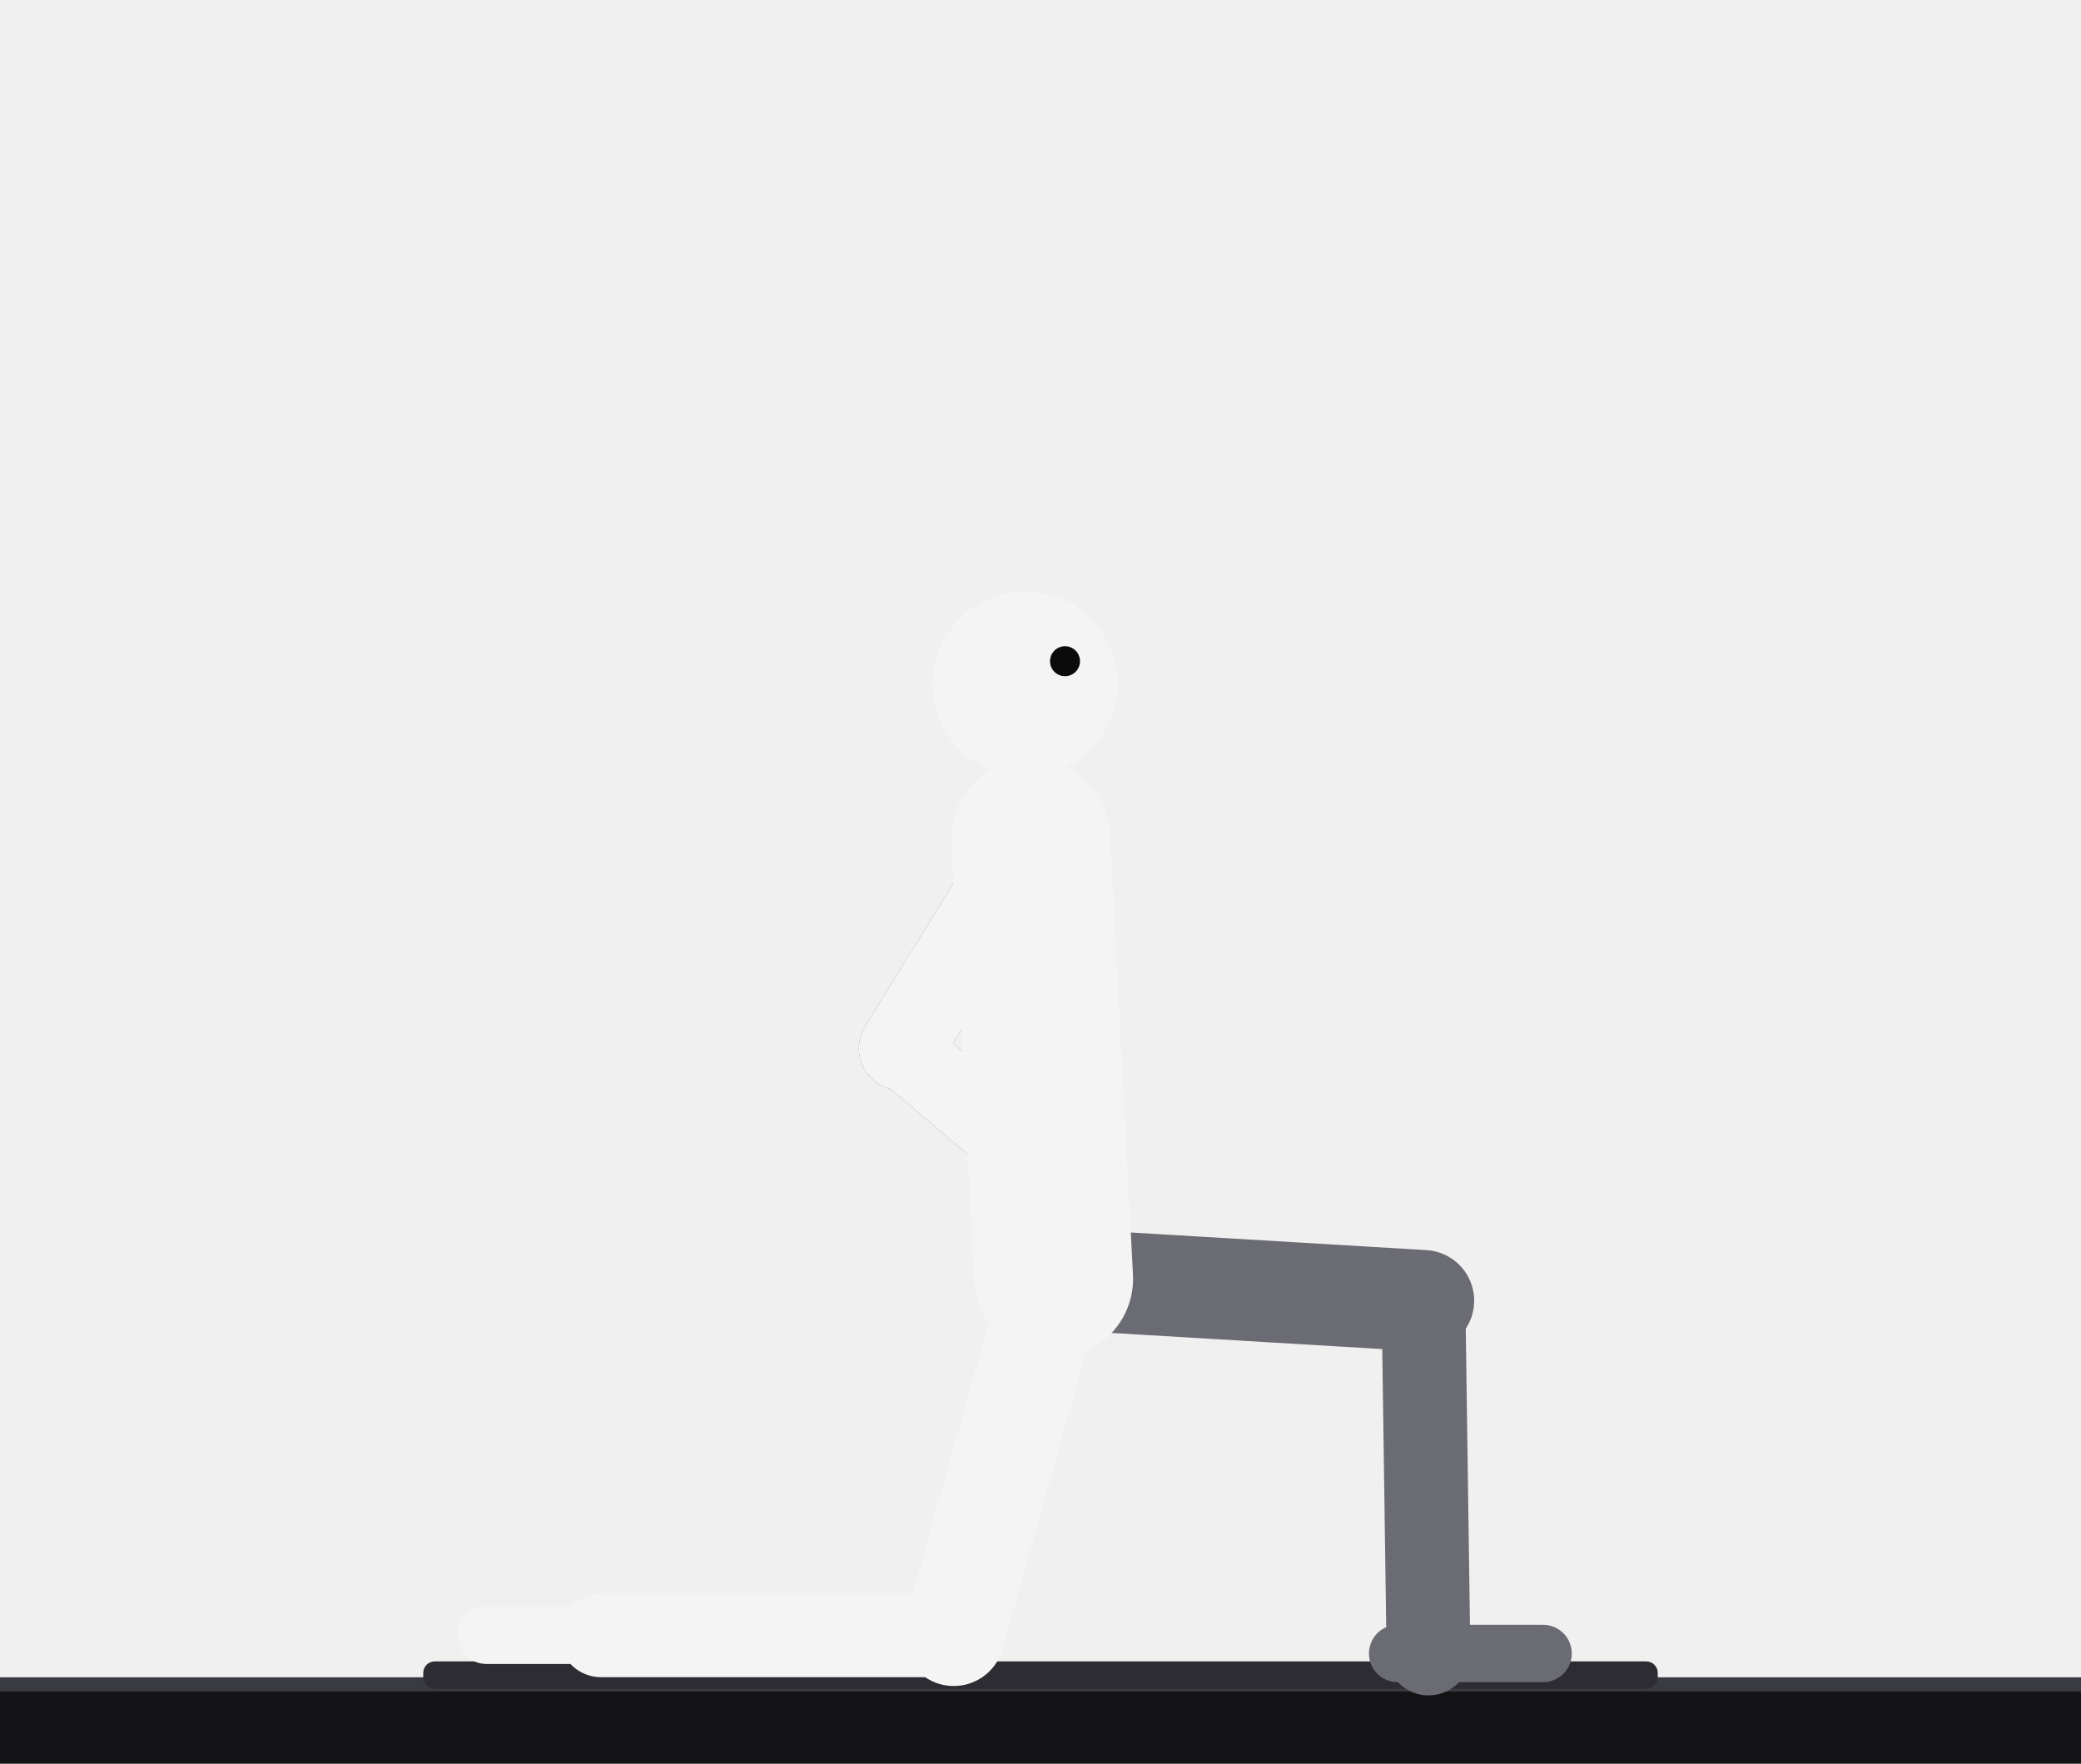
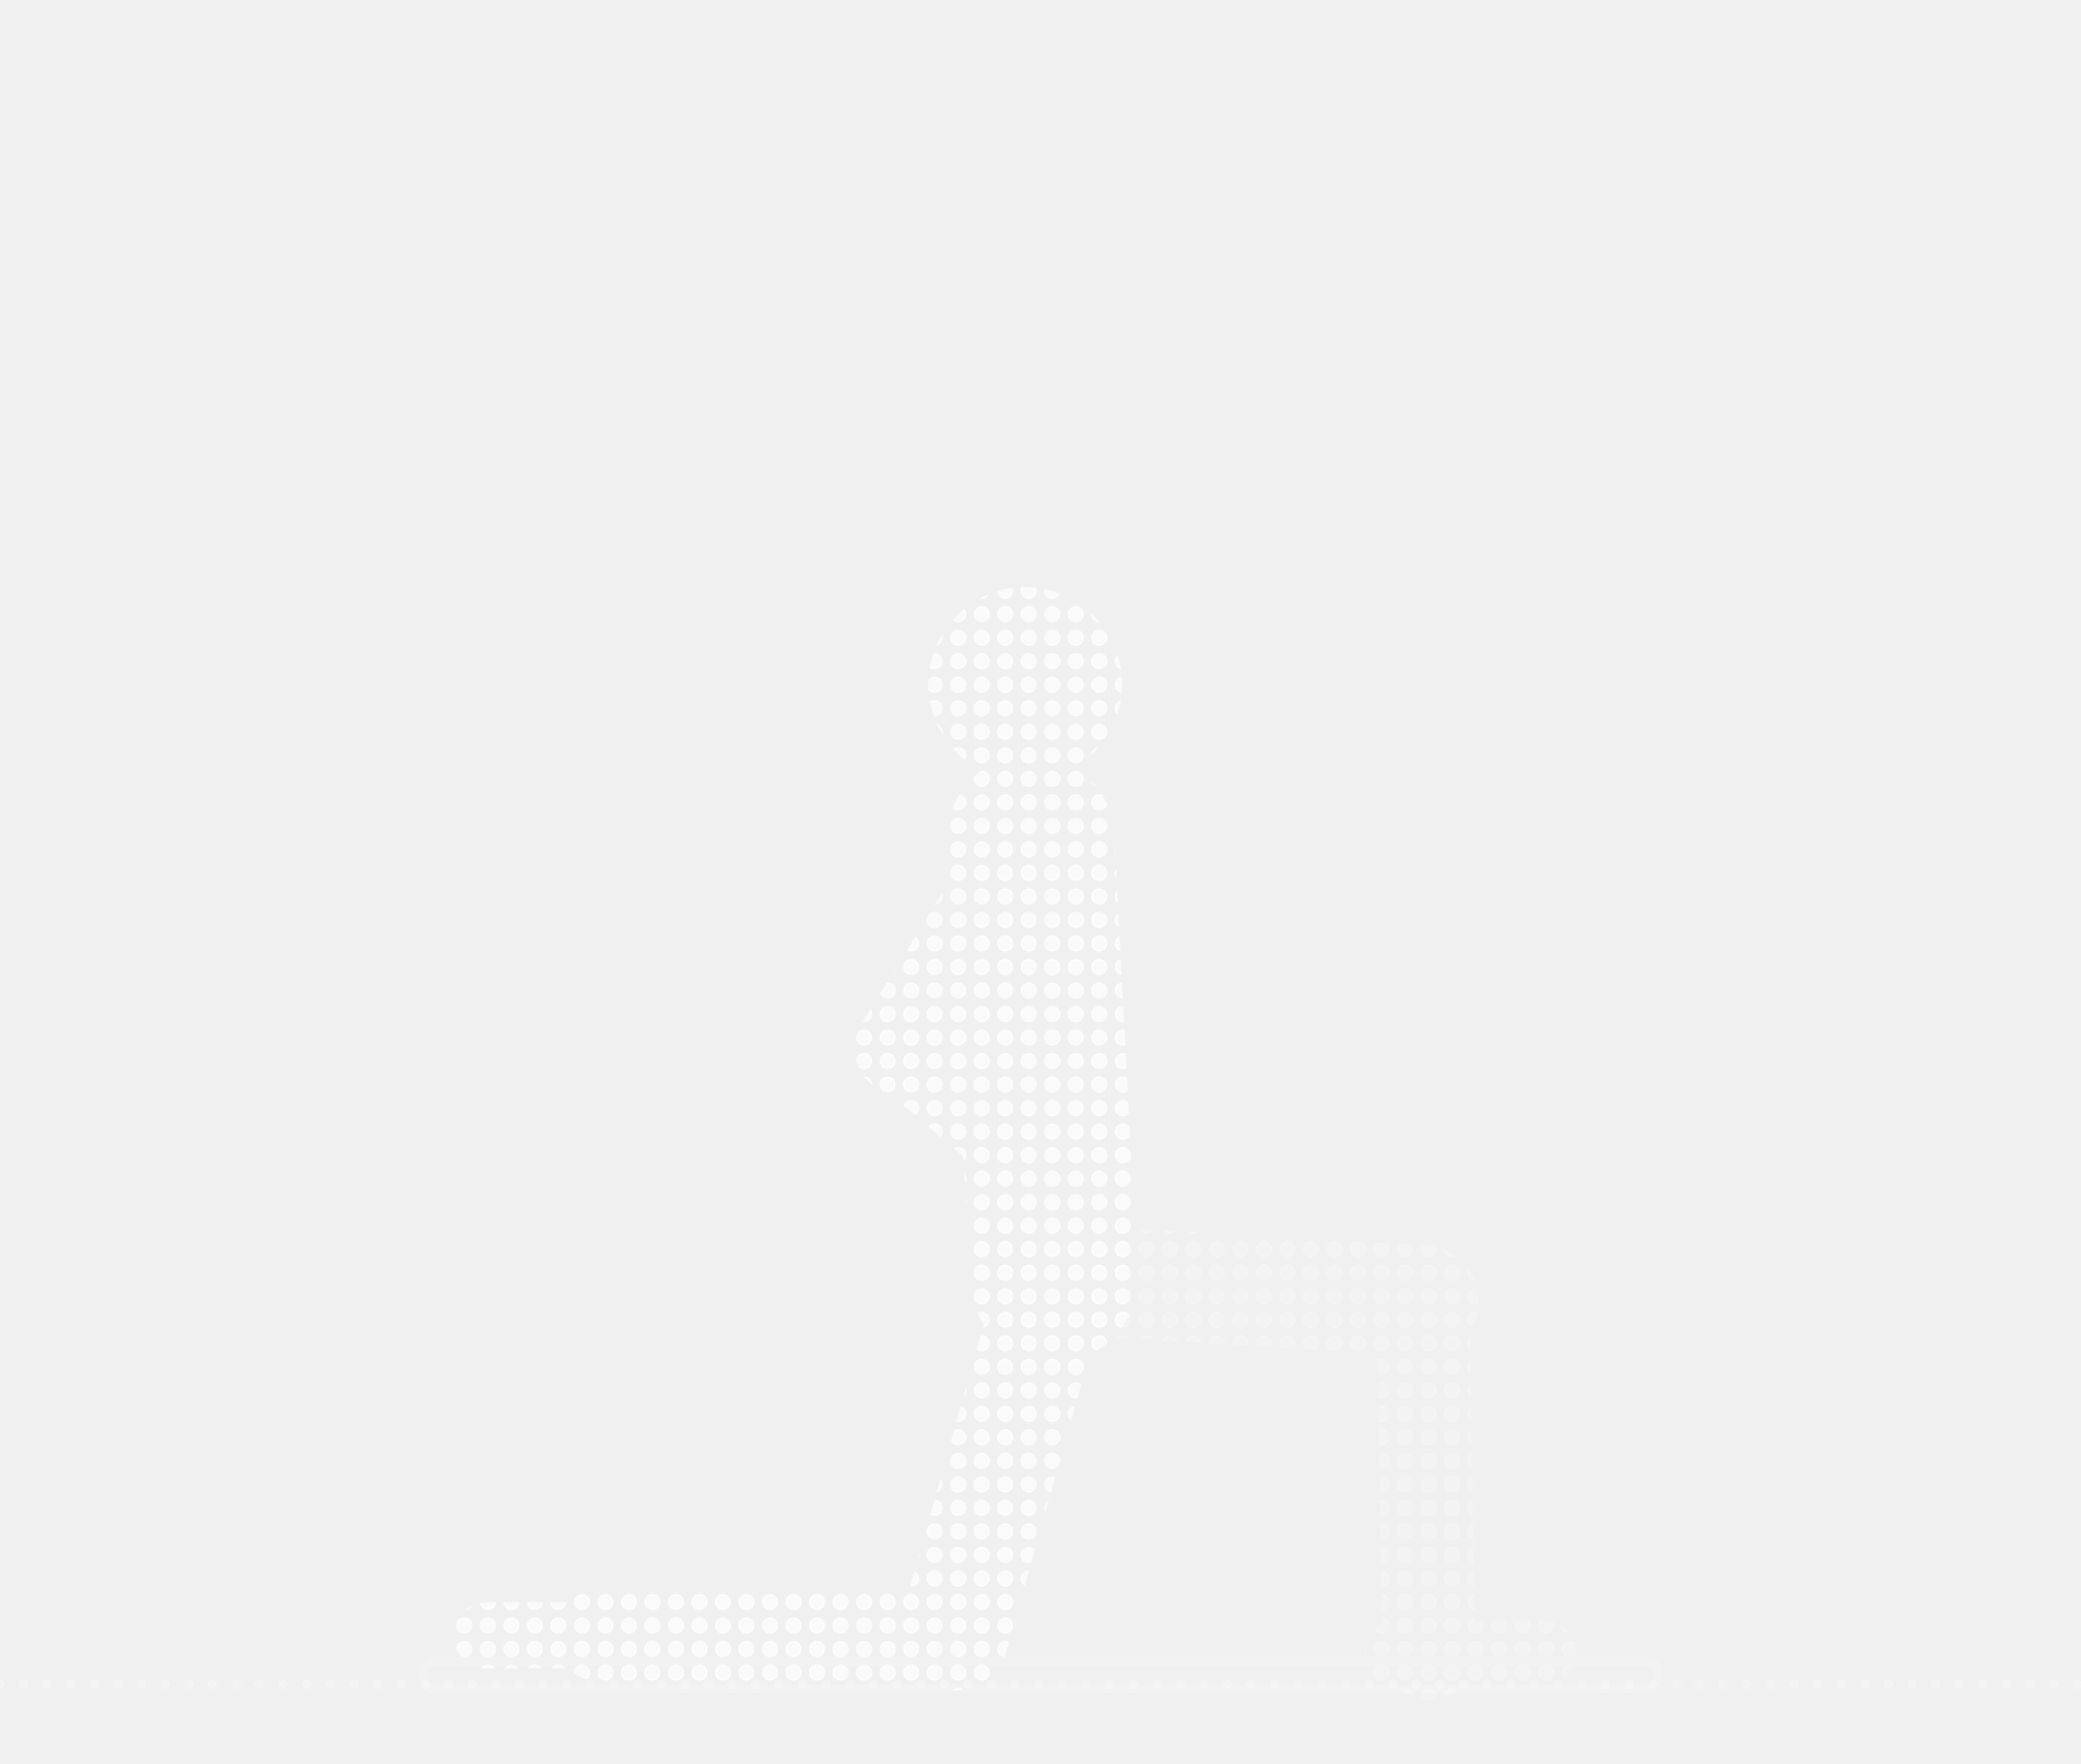
<svg xmlns="http://www.w3.org/2000/svg" width="354" height="300" viewBox="-118.0 -191.0 236.0 200.0" preserveAspectRatio="xMidYMid meet">
-   <rect x="-118.0" y="0" width="236.0" height="9.0" fill="#141416" />
-   <line x1="-118.0" y1="0" x2="118.0" y2="0" stroke="#3A3A41" stroke-width="1.6" />
-   <rect x="-70.00" y="-2.60" width="140.00" height="3.10" rx="1.3" fill="#2C2C32" stroke="none" stroke-width="1.4" />
-   <line x1="-1.12" y1="-95.93" x2="-15.85" y2="-72.12" stroke="#6B6B74" stroke-width="9.5" stroke-linecap="round" />
-   <line x1="-15.85" y1="-72.12" x2="5.50" y2="-54.00" stroke="#6B6B74" stroke-width="8.5" stroke-linecap="round" />
-   <line x1="1.50" y1="-46.00" x2="43.43" y2="-43.50" stroke="#6B6B74" stroke-width="11.5" stroke-linecap="round" />
-   <line x1="43.43" y1="-43.50" x2="44.00" y2="-3.50" stroke="#6B6B74" stroke-width="9.5" stroke-linecap="round" />
-   <line x1="40.50" y1="-3.50" x2="57.00" y2="-3.50" stroke="#6B6B74" stroke-width="6.5" stroke-linecap="round" />
-   <line x1="1.50" y1="-46.00" x2="-1.12" y2="-95.93" stroke="#F4F4F5" stroke-width="18" stroke-linecap="round" />
-   <line x1="-1.12" y1="-95.93" x2="-1.73" y2="-113.42" stroke="#F4F4F5" stroke-width="7" stroke-linecap="round" />
-   <circle cx="-1.73" cy="-113.42" r="10.5" fill="#F4F4F5" />
-   <circle cx="2.78" cy="-116.02" r="1.7" fill="#0B0B0C" />
-   <line x1="1.50" y1="-46.00" x2="-9.84" y2="-5.56" stroke="#F4F4F5" stroke-width="11.5" stroke-linecap="round" />
-   <line x1="-9.84" y1="-5.56" x2="-49.84" y2="-5.56" stroke="#F4F4F5" stroke-width="9.5" stroke-linecap="round" />
-   <line x1="-46.34" y1="-5.56" x2="-62.84" y2="-5.56" stroke="#F4F4F5" stroke-width="6.5" stroke-linecap="round" />
-   <line x1="-1.12" y1="-95.93" x2="-15.85" y2="-72.12" stroke="#F4F4F5" stroke-width="9.5" stroke-linecap="round" />
-   <line x1="-15.85" y1="-72.12" x2="5.50" y2="-54.00" stroke="#F4F4F5" stroke-width="8.5" stroke-linecap="round" />
+   <defs>
+     <pattern id="d" width="2.667" height="2.667" patternUnits="userSpaceOnUse">
+       <circle cx="1.333" cy="1.333" r="0.933" fill="#FAFAFA" />
+     </pattern>
+   </defs>
+   <line x1="-118.00" y1="0.00" x2="118.00" y2="0.00" stroke="#FAFAFA" stroke-width="1.067" stroke-linecap="round" stroke-dasharray="0.01 2.667" opacity="0.4" />
+   <rect x="-70.00" y="-2.60" width="140.00" height="3.10" rx="1.3" fill="rgba(250,250,250,0.03)" stroke="rgba(250,250,250,0.2)" stroke-width="1" />
+   <mask id="m1" maskUnits="userSpaceOnUse" x="-118.0" y="-191.0" width="236.0" height="200.0">
+     <line x1="-1.12" y1="-95.93" x2="-15.85" y2="-72.12" stroke="#5A5A5A" stroke-width="10.5" stroke-linecap="round" />
+     <line x1="-15.85" y1="-72.12" x2="5.50" y2="-54.00" stroke="#5A5A5A" stroke-width="9.5" stroke-linecap="round" />
+     <line x1="1.50" y1="-46.00" x2="43.43" y2="-43.50" stroke="#5A5A5A" stroke-width="12.5" stroke-linecap="round" />
+     <line x1="43.43" y1="-43.50" x2="44.00" y2="-3.50" stroke="#5A5A5A" stroke-width="10.5" stroke-linecap="round" />
+     <line x1="40.50" y1="-3.50" x2="57.00" y2="-3.50" stroke="#5A5A5A" stroke-width="7.5" stroke-linecap="round" />
+     <line x1="1.50" y1="-46.00" x2="-1.12" y2="-95.93" stroke="#FFFFFF" stroke-width="19" stroke-linecap="round" />
+     <line x1="-1.12" y1="-95.93" x2="-1.73" y2="-113.42" stroke="#FFFFFF" stroke-width="8" stroke-linecap="round" />
+     <circle cx="-1.73" cy="-113.42" r="11.0" fill="#FFFFFF" />
+     <line x1="1.50" y1="-46.00" x2="-9.84" y2="-5.56" stroke="#FFFFFF" stroke-width="12.5" stroke-linecap="round" />
+     <line x1="-9.84" y1="-5.56" x2="-49.84" y2="-5.56" stroke="#FFFFFF" stroke-width="10.5" stroke-linecap="round" />
+     <line x1="-46.34" y1="-5.56" x2="-62.84" y2="-5.56" stroke="#FFFFFF" stroke-width="7.5" stroke-linecap="round" />
+     <line x1="-1.12" y1="-95.93" x2="-15.85" y2="-72.12" stroke="#FFFFFF" stroke-width="10.5" stroke-linecap="round" />
+     <line x1="-15.85" y1="-72.12" x2="5.50" y2="-54.00" stroke="#FFFFFF" stroke-width="9.5" stroke-linecap="round" />
+   </mask>
+   <rect x="-118.0" y="-191.0" width="236.0" height="200.0" fill="url(#d)" mask="url(#m1)" />
</svg>
